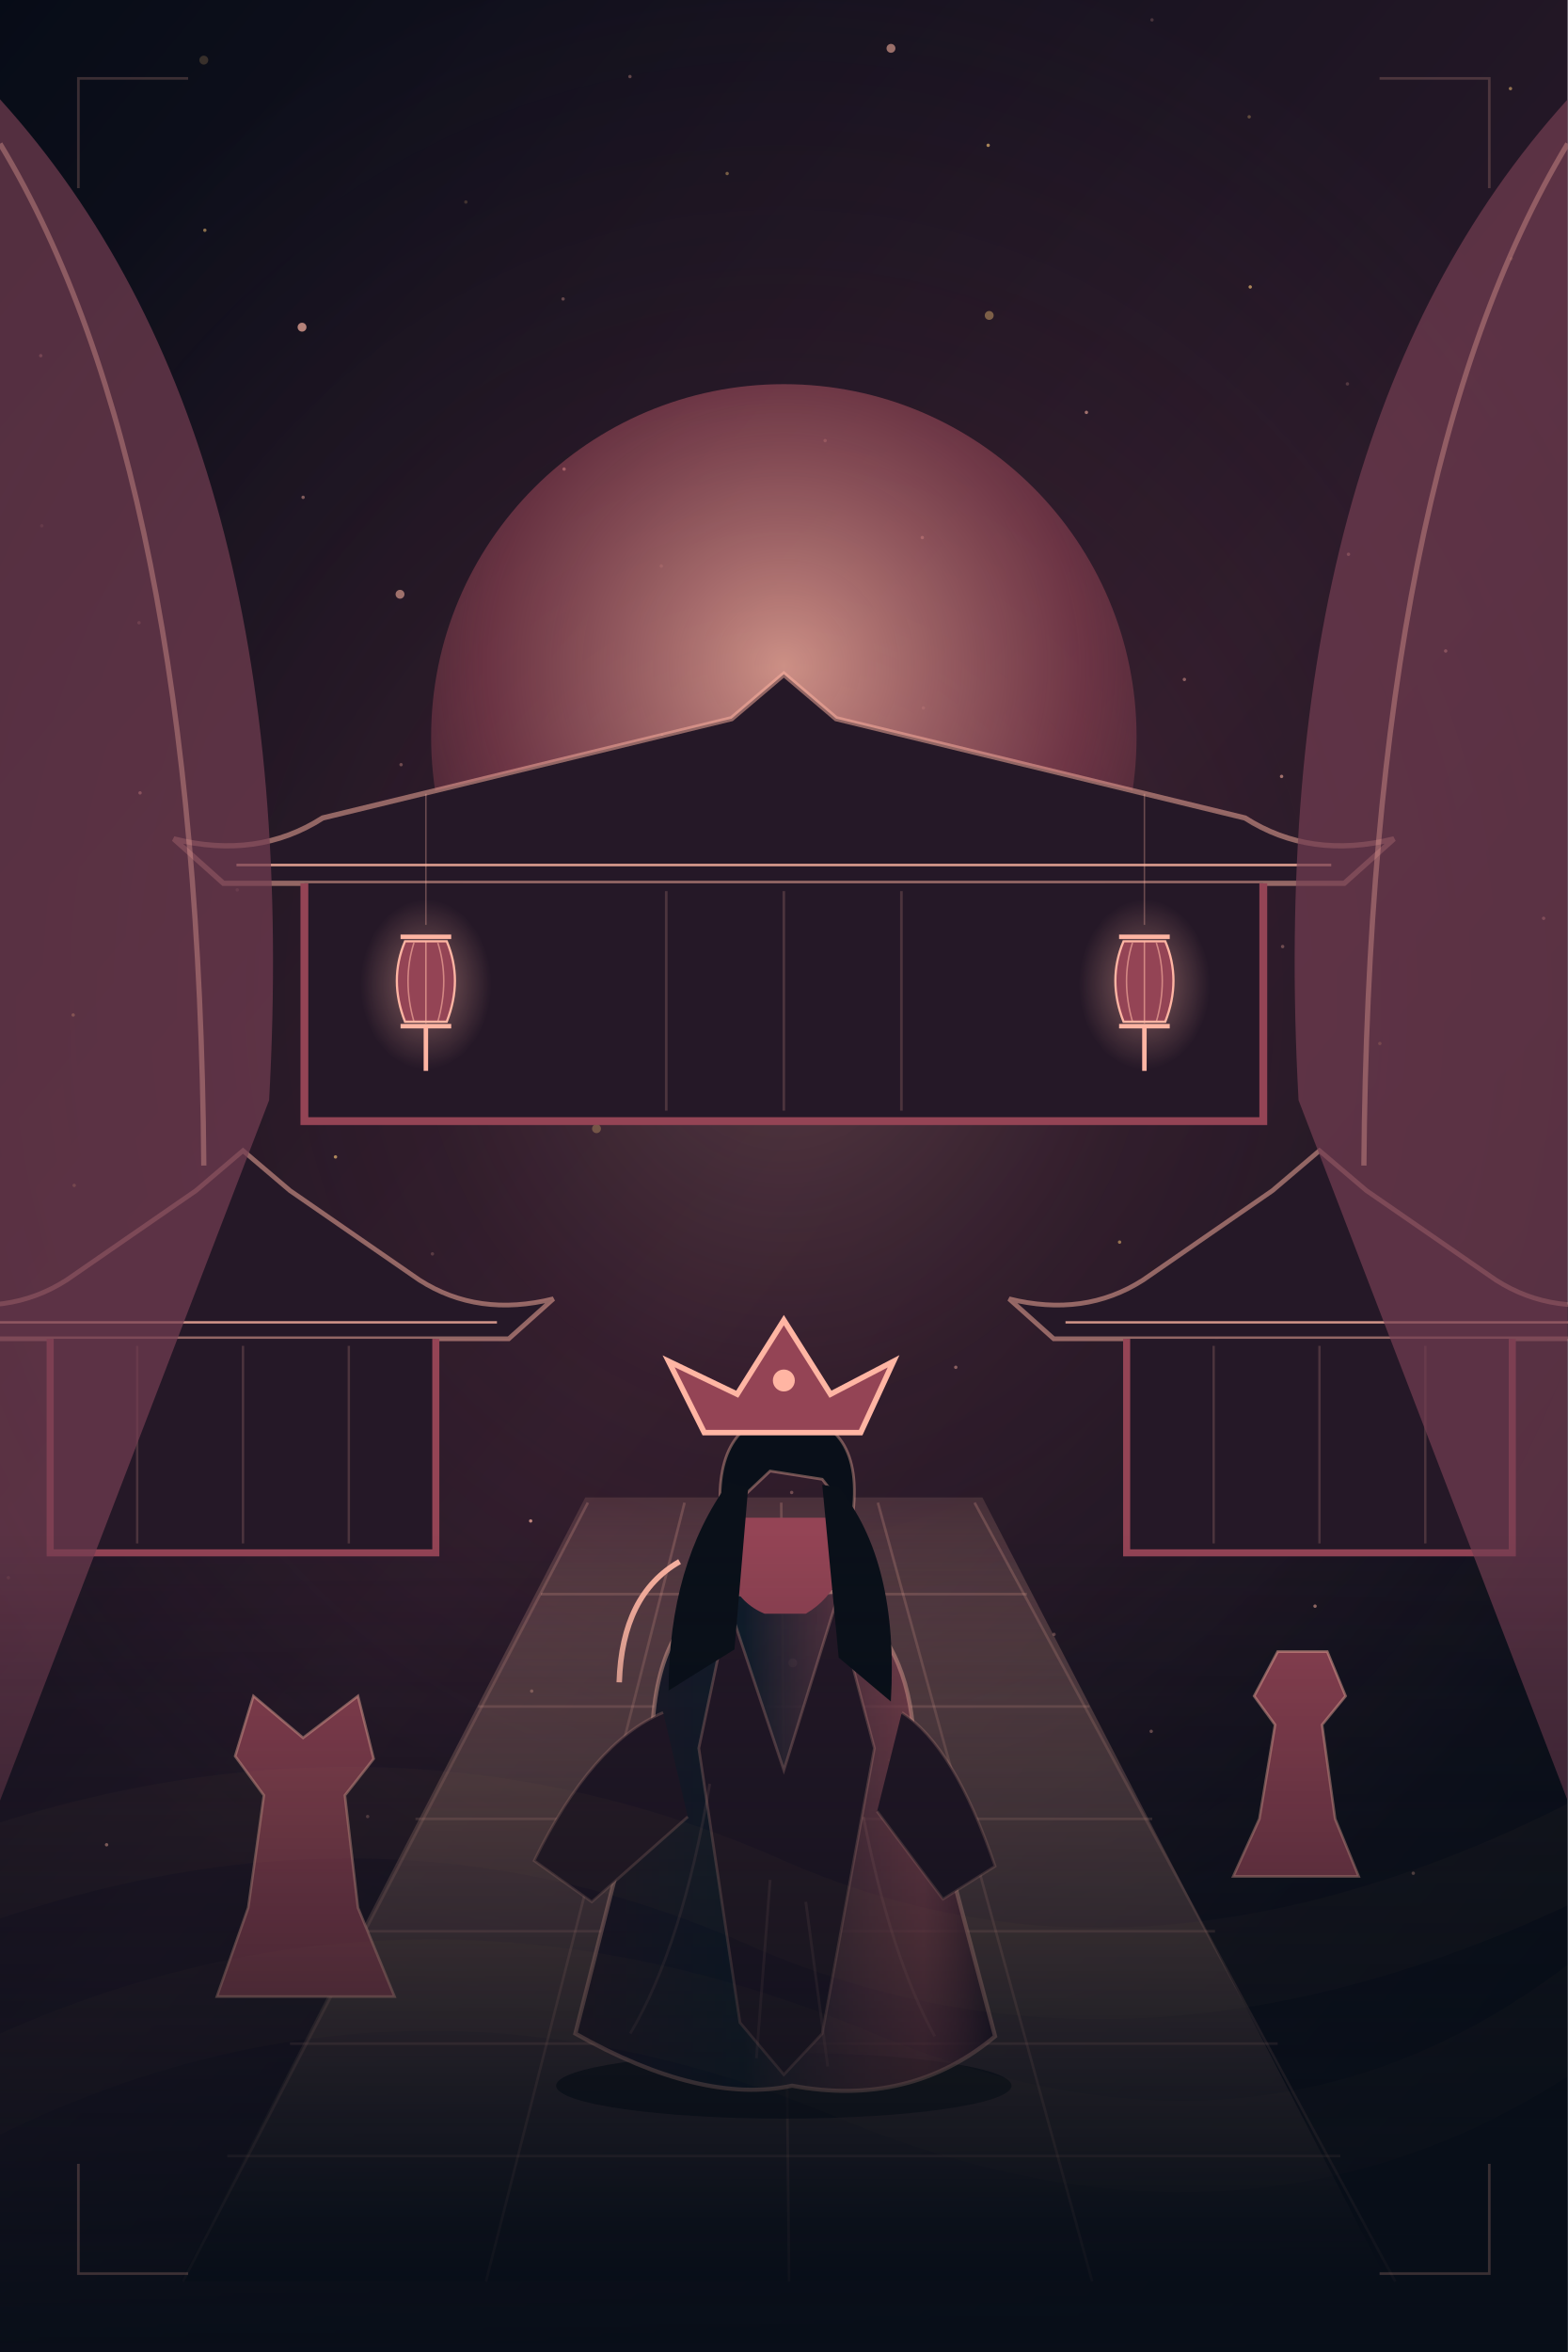
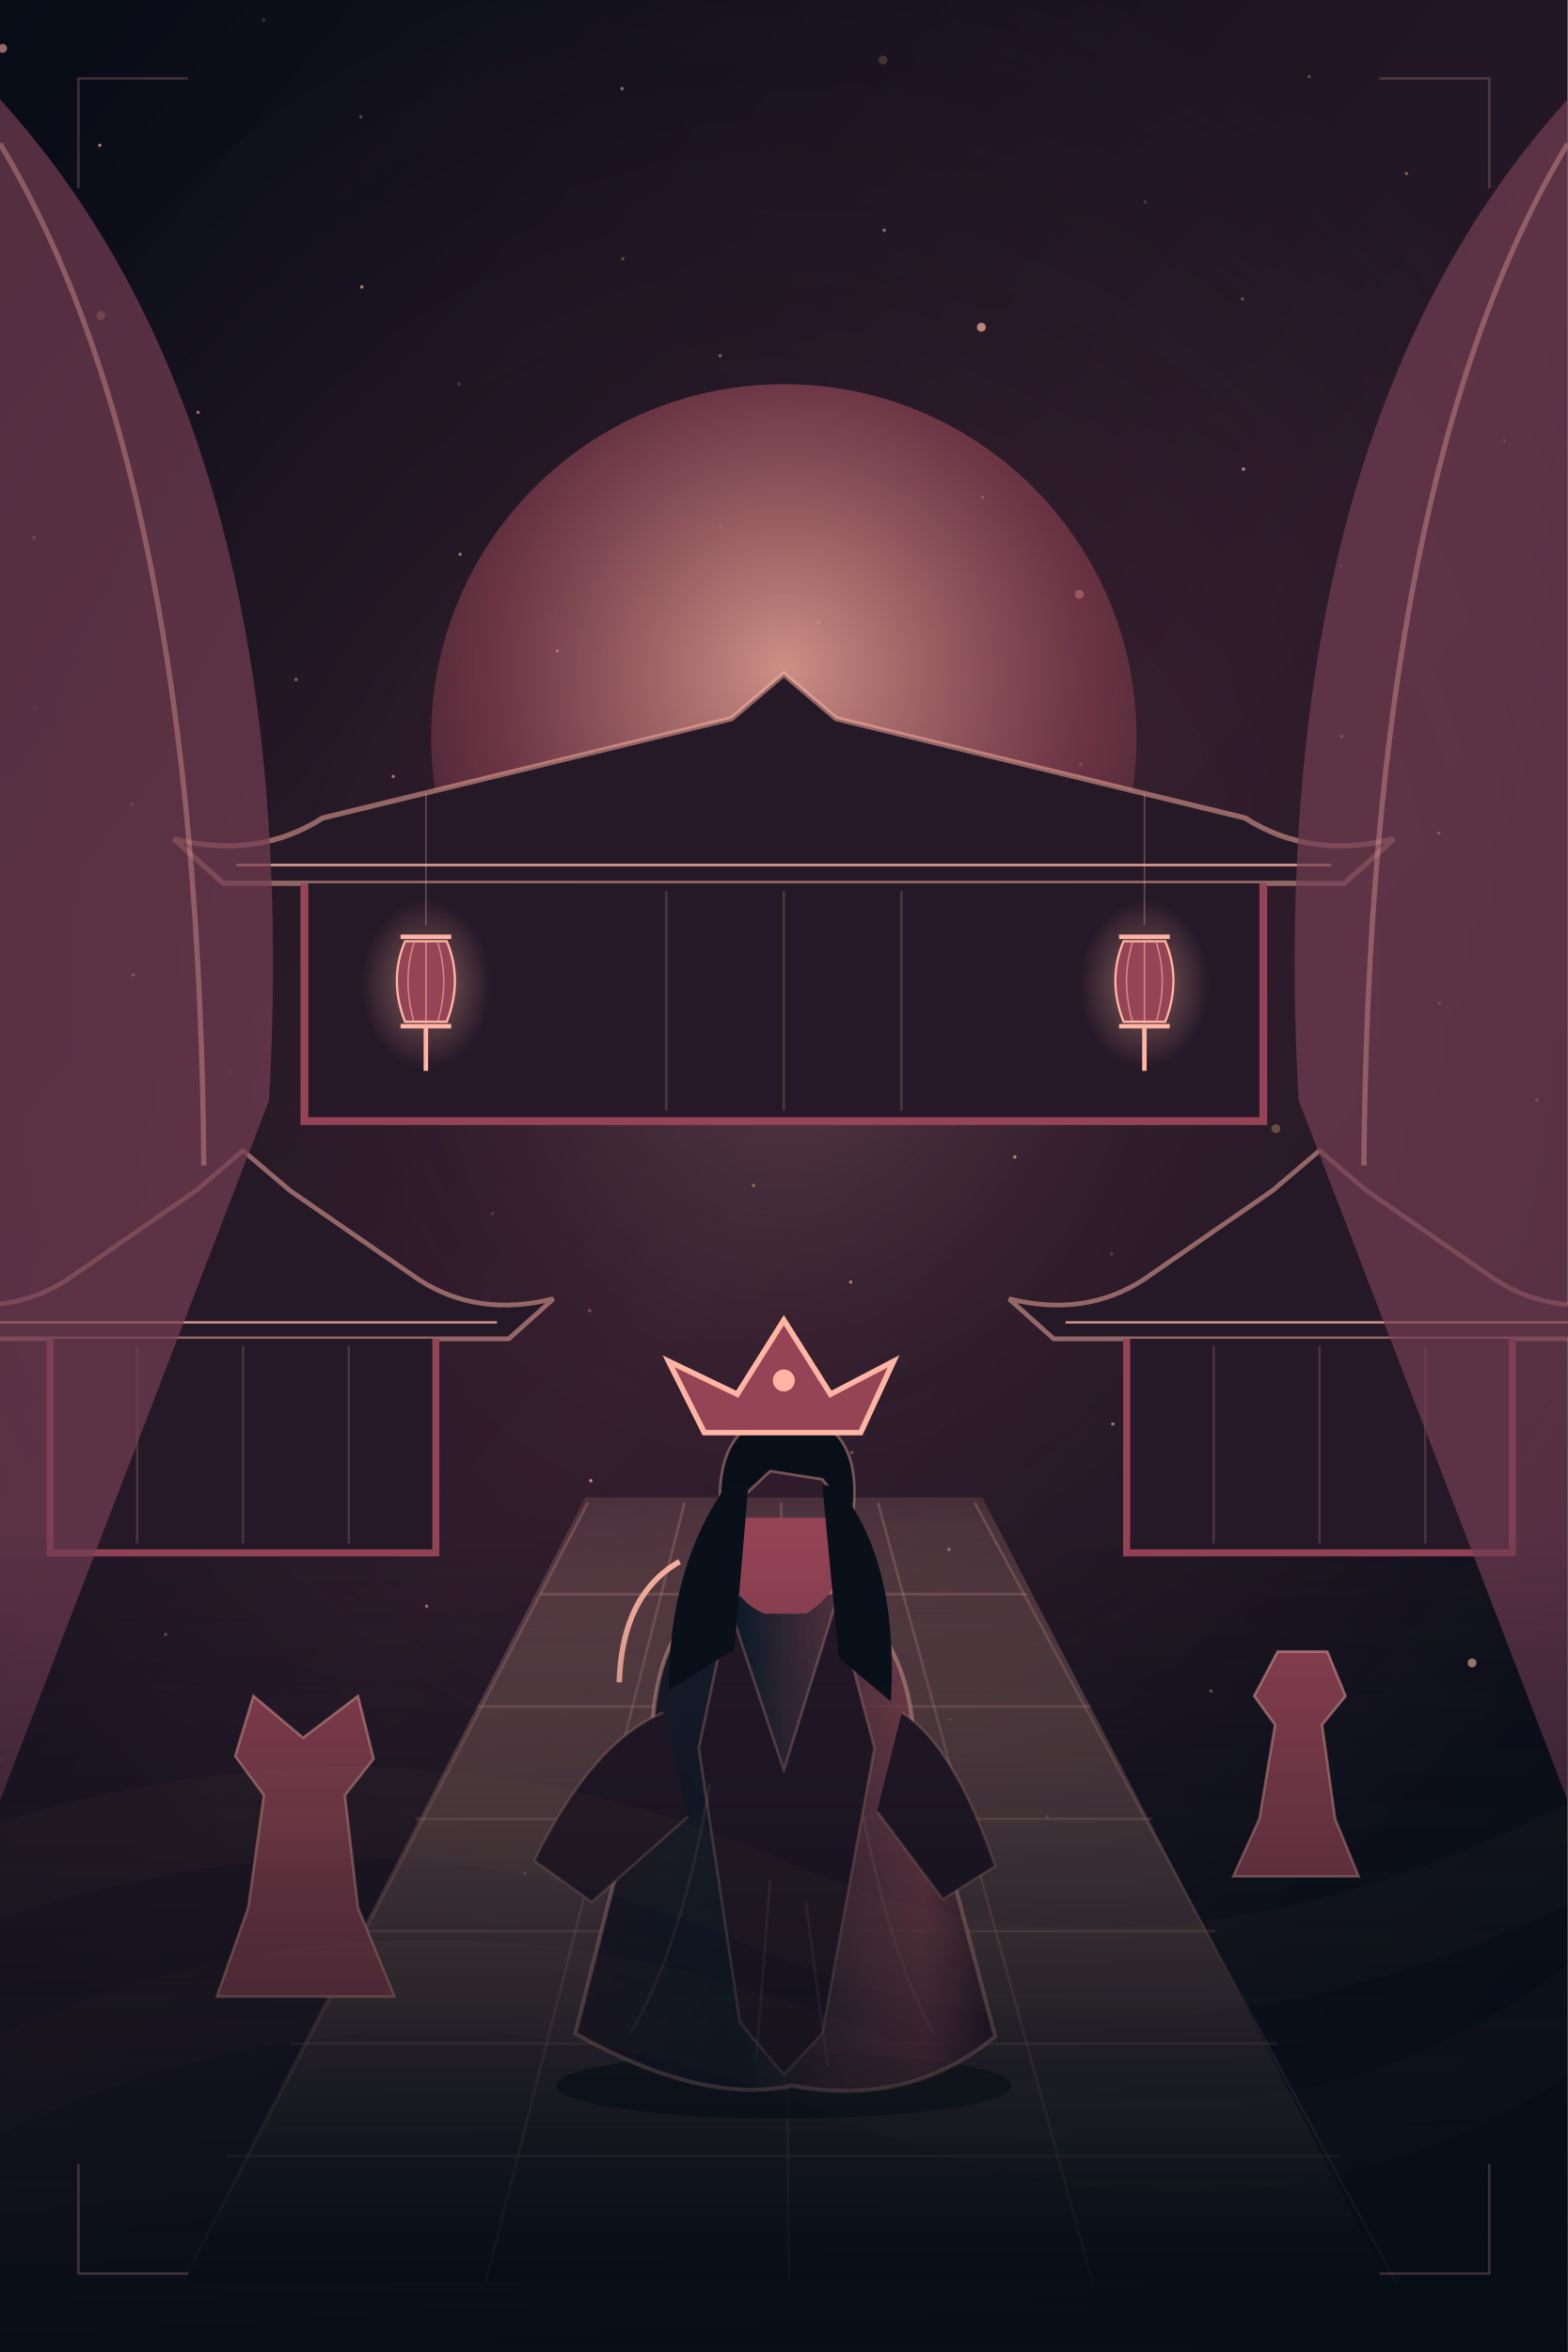
<svg xmlns="http://www.w3.org/2000/svg" viewBox="0 0 600 900" fill="none" preserveAspectRatio="xMidYMid slice" aria-hidden="true">
  <defs>
    <linearGradient id="world-reborn-queen-sky" x1="0" y1="0" x2=".8" y2="1">
      <stop stop-color="#070c17" />
      <stop offset=".55" stop-color="#251827" />
      <stop offset="1" stop-color="#080e18" />
    </linearGradient>
    <radialGradient id="world-reborn-queen-aura">
      <stop stop-color="#ffb5a3" stop-opacity=".45" />
      <stop offset=".38" stop-color="#944455" stop-opacity=".3" />
      <stop offset="1" stop-color="#944455" stop-opacity="0" />
    </radialGradient>
    <radialGradient id="world-reborn-queen-sun" cx=".5" cy=".4" r=".65">
      <stop stop-color="#ffb5a3" stop-opacity=".75" />
      <stop offset=".65" stop-color="#944455" stop-opacity=".6" />
      <stop offset="1" stop-color="#944455" stop-opacity=".1" />
    </radialGradient>
    <radialGradient id="world-reborn-queen-lantern">
      <stop stop-color="#ffb5a3" stop-opacity=".45" />
      <stop offset="1" stop-color="#ffb5a3" stop-opacity="0" />
    </radialGradient>
    <linearGradient id="world-reborn-queen-robe">
      <stop stop-color="#251827" />
      <stop offset=".4" stop-color="#101d2b" />
      <stop offset=".83" stop-color="#944455" stop-opacity=".65" />
      <stop offset="1" stop-color="#251827" />
    </linearGradient>
    <linearGradient id="world-reborn-queen-portal" x1="0" y1="0" x2="0" y2="1">
      <stop stop-color="#944455" stop-opacity=".4" />
      <stop offset="1" stop-color="#ffb5a3" stop-opacity=".14" />
    </linearGradient>
    <linearGradient id="world-reborn-queen-floor" x1="0" y1="0" x2="0" y2="1">
      <stop stop-color="#ffb5a3" stop-opacity=".13" />
      <stop offset="1" stop-color="#080e18" />
    </linearGradient>
    <linearGradient id="world-reborn-queen-book">
      <stop stop-color="#944455" stop-opacity=".45" />
      <stop offset=".5" stop-color="#251827" />
      <stop offset="1" stop-color="#944455" stop-opacity=".6" />
    </linearGradient>
    <linearGradient id="world-reborn-queen-fade" x1="0" y1="0" x2="0" y2="1">
      <stop offset=".65" stop-color="#080e18" stop-opacity="0" />
      <stop offset="1" stop-color="#080e18" stop-opacity=".96" />
    </linearGradient>
  </defs>
  <path fill="url(#world-reborn-queen-sky)" d="M0 0H600V900H0Z" />
  <ellipse cx="300" cy="382" rx="369" ry="403" fill="url(#world-reborn-queen-aura)" opacity=".5" />
  <g class="world-stars">
-     <circle cx="78.0" cy="23.0" r="1.7" fill="#eab971" opacity="0.2" />
-     <circle cx="215.5" cy="114.4" r="0.65" fill="#ffb5a3" opacity="0.32" />
-     <circle cx="353.0" cy="205.7" r="0.65" fill="#ffb5a3" opacity="0.44" />
-     <circle cx="490.5" cy="297.1" r="0.65" fill="#ffb5a3" opacity="0.56" />
-     <circle cx="28.0" cy="388.4" r="0.65" fill="#eab971" opacity="0.68" />
-     <circle cx="165.5" cy="479.8" r="0.65" fill="#ffb5a3" opacity="0.2" />
-     <circle cx="303.0" cy="571.1" r="0.65" fill="#ffb5a3" opacity="0.32" />
-     <circle cx="440.6" cy="662.5" r="0.65" fill="#ffb5a3" opacity="0.44" />
-     <circle cx="578.1" cy="33.9" r="0.65" fill="#eab971" opacity="0.56" />
-     <circle cx="115.6" cy="125.2" r="1.7" fill="#ffb5a3" opacity="0.68" />
-     <circle cx="253.1" cy="216.6" r="0.65" fill="#ffb5a3" opacity="0.2" />
-     <circle cx="390.6" cy="307.9" r="0.65" fill="#ffb5a3" opacity="0.32" />
-     <circle cx="528.1" cy="399.3" r="0.65" fill="#eab971" opacity="0.44" />
-     <circle cx="65.6" cy="490.6" r="0.65" fill="#ffb5a3" opacity="0.56" />
-     <circle cx="203.1" cy="582.0" r="0.65" fill="#ffb5a3" opacity="0.68" />
-     <circle cx="340.6" cy="673.4" r="0.65" fill="#ffb5a3" opacity="0.2" />
-     <circle cx="478.1" cy="44.7" r="0.65" fill="#eab971" opacity="0.32" />
-     <circle cx="15.6" cy="136.1" r="0.65" fill="#ffb5a3" opacity="0.44" />
-     <circle cx="153.1" cy="227.4" r="1.7" fill="#ffb5a3" opacity="0.56" />
-     <circle cx="290.7" cy="318.8" r="0.65" fill="#ffb5a3" opacity="0.68" />
-     <circle cx="428.2" cy="410.1" r="0.65" fill="#eab971" opacity="0.2" />
-     <circle cx="565.7" cy="501.5" r="0.65" fill="#ffb5a3" opacity="0.32" />
-     <circle cx="103.2" cy="592.9" r="0.65" fill="#ffb5a3" opacity="0.44" />
-     <circle cx="240.7" cy="684.2" r="0.65" fill="#ffb5a3" opacity="0.56" />
-     <circle cx="378.2" cy="55.6" r="0.65" fill="#eab971" opacity="0.68" />
-     <circle cx="515.7" cy="146.9" r="0.65" fill="#ffb5a3" opacity="0.2" />
-     <circle cx="53.2" cy="238.3" r="0.65" fill="#ffb5a3" opacity="0.32" />
-     <circle cx="190.7" cy="329.6" r="1.7" fill="#ffb5a3" opacity="0.44" />
-     <circle cx="328.2" cy="421.0" r="0.65" fill="#eab971" opacity="0.56" />
-     <circle cx="465.7" cy="512.4" r="0.65" fill="#ffb5a3" opacity="0.68" />
-     <circle cx="3.2" cy="603.7" r="0.65" fill="#ffb5a3" opacity="0.2" />
-     <circle cx="140.7" cy="695.1" r="0.65" fill="#ffb5a3" opacity="0.32" />
-     <circle cx="278.3" cy="66.4" r="0.65" fill="#eab971" opacity="0.44" />
-     <circle cx="415.8" cy="157.8" r="0.65" fill="#ffb5a3" opacity="0.56" />
-     <circle cx="553.3" cy="249.1" r="0.65" fill="#ffb5a3" opacity="0.68" />
-     <circle cx="90.8" cy="340.5" r="0.65" fill="#ffb5a3" opacity="0.2" />
-     <circle cx="228.3" cy="431.9" r="1.7" fill="#eab971" opacity="0.32" />
-     <circle cx="365.8" cy="523.2" r="0.65" fill="#ffb5a3" opacity="0.44" />
-     <circle cx="503.3" cy="614.6" r="0.65" fill="#ffb5a3" opacity="0.56" />
-     <circle cx="40.8" cy="705.9" r="0.65" fill="#ffb5a3" opacity="0.68" />
-     <circle cx="178.3" cy="77.3" r="0.65" fill="#eab971" opacity="0.2" />
-     <circle cx="315.8" cy="168.6" r="0.65" fill="#ffb5a3" opacity="0.32" />
-     <circle cx="453.3" cy="260.0" r="0.65" fill="#ffb5a3" opacity="0.44" />
-     <circle cx="590.8" cy="351.4" r="0.65" fill="#ffb5a3" opacity="0.56" />
-     <circle cx="128.4" cy="442.7" r="0.65" fill="#eab971" opacity="0.68" />
-     <circle cx="265.9" cy="534.1" r="1.7" fill="#ffb5a3" opacity="0.2" />
-     <circle cx="403.4" cy="625.4" r="0.65" fill="#ffb5a3" opacity="0.32" />
-     <circle cx="540.9" cy="716.8" r="0.65" fill="#ffb5a3" opacity="0.44" />
-     <circle cx="78.4" cy="88.1" r="0.65" fill="#eab971" opacity="0.56" />
-     <circle cx="215.9" cy="179.5" r="0.65" fill="#ffb5a3" opacity="0.68" />
-     <circle cx="353.4" cy="270.9" r="0.65" fill="#ffb5a3" opacity="0.2" />
-     <circle cx="490.9" cy="362.2" r="0.65" fill="#ffb5a3" opacity="0.32" />
-     <circle cx="28.4" cy="453.6" r="0.65" fill="#eab971" opacity="0.44" />
-     <circle cx="165.9" cy="544.9" r="0.65" fill="#ffb5a3" opacity="0.56" />
-     <circle cx="303.4" cy="636.3" r="1.7" fill="#ffb5a3" opacity="0.68" />
-     <circle cx="440.9" cy="7.6" r="0.65" fill="#ffb5a3" opacity="0.2" />
-     <circle cx="578.4" cy="99.0" r="0.65" fill="#eab971" opacity="0.32" />
-     <circle cx="116.0" cy="190.3" r="0.65" fill="#ffb5a3" opacity="0.44" />
-     <circle cx="253.5" cy="281.7" r="0.65" fill="#ffb5a3" opacity="0.56" />
-     <circle cx="391.0" cy="373.1" r="0.65" fill="#ffb5a3" opacity="0.68" />
-     <circle cx="528.5" cy="464.4" r="0.65" fill="#eab971" opacity="0.2" />
-     <circle cx="66.0" cy="555.8" r="0.65" fill="#ffb5a3" opacity="0.32" />
-     <circle cx="203.5" cy="647.1" r="0.65" fill="#ffb5a3" opacity="0.44" />
-     <circle cx="341.0" cy="18.5" r="1.7" fill="#ffb5a3" opacity="0.56" />
-     <circle cx="478.5" cy="109.8" r="0.65" fill="#eab971" opacity="0.68" />
-     <circle cx="16.0" cy="201.2" r="0.65" fill="#ffb5a3" opacity="0.2" />
-     <circle cx="153.5" cy="292.6" r="0.65" fill="#ffb5a3" opacity="0.32" />
-     <circle cx="291.0" cy="383.9" r="0.65" fill="#ffb5a3" opacity="0.44" />
-     <circle cx="428.5" cy="475.3" r="0.65" fill="#eab971" opacity="0.56" />
-     <circle cx="566.1" cy="566.6" r="0.65" fill="#ffb5a3" opacity="0.68" />
-     <circle cx="103.6" cy="658.0" r="0.65" fill="#ffb5a3" opacity="0.2" />
-     <circle cx="241.1" cy="29.3" r="0.65" fill="#ffb5a3" opacity="0.32" />
-     <circle cx="378.6" cy="120.7" r="1.7" fill="#eab971" opacity="0.44" />
-     <circle cx="516.1" cy="212.1" r="0.65" fill="#ffb5a3" opacity="0.56" />
-     <circle cx="53.6" cy="303.4" r="0.65" fill="#ffb5a3" opacity="0.68" />
+     <circle cx="338.0" cy="23.0" r="1.7" fill="#eab971" opacity="0.2" />
+     <circle cx="475.5" cy="114.4" r="0.65" fill="#ffb5a3" opacity="0.32" />
+     <circle cx="13.0" cy="205.7" r="0.65" fill="#ffb5a3" opacity="0.44" />
+     <circle cx="150.5" cy="297.1" r="0.65" fill="#ffb5a3" opacity="0.56" />
+     <circle cx="288.0" cy="388.4" r="0.65" fill="#eab971" opacity="0.68" />
+     <circle cx="425.5" cy="479.8" r="0.65" fill="#ffb5a3" opacity="0.2" />
+     <circle cx="563.0" cy="571.1" r="0.65" fill="#ffb5a3" opacity="0.32" />
+     <circle cx="100.6" cy="662.5" r="0.65" fill="#ffb5a3" opacity="0.44" />
+     <circle cx="238.1" cy="33.9" r="0.65" fill="#eab971" opacity="0.56" />
+     <circle cx="375.6" cy="125.2" r="1.7" fill="#ffb5a3" opacity="0.68" />
+     <circle cx="513.1" cy="216.6" r="0.65" fill="#ffb5a3" opacity="0.2" />
+     <circle cx="50.6" cy="307.9" r="0.65" fill="#ffb5a3" opacity="0.32" />
+     <circle cx="188.1" cy="399.3" r="0.65" fill="#eab971" opacity="0.44" />
+     <circle cx="325.6" cy="490.6" r="0.65" fill="#ffb5a3" opacity="0.56" />
+     <circle cx="463.1" cy="582.0" r="0.65" fill="#ffb5a3" opacity="0.68" />
+     <circle cx="0.6" cy="673.4" r="0.65" fill="#ffb5a3" opacity="0.2" />
+     <circle cx="138.1" cy="44.7" r="0.65" fill="#eab971" opacity="0.32" />
+     <circle cx="275.6" cy="136.1" r="0.65" fill="#ffb5a3" opacity="0.44" />
+     <circle cx="413.1" cy="227.4" r="1.7" fill="#ffb5a3" opacity="0.56" />
+     <circle cx="550.7" cy="318.8" r="0.65" fill="#ffb5a3" opacity="0.68" />
+     <circle cx="88.2" cy="410.1" r="0.65" fill="#eab971" opacity="0.2" />
+     <circle cx="225.7" cy="501.5" r="0.65" fill="#ffb5a3" opacity="0.32" />
+     <circle cx="363.2" cy="592.9" r="0.65" fill="#ffb5a3" opacity="0.44" />
+     <circle cx="500.7" cy="684.2" r="0.65" fill="#ffb5a3" opacity="0.56" />
+     <circle cx="38.2" cy="55.6" r="0.65" fill="#eab971" opacity="0.68" />
+     <circle cx="175.7" cy="146.9" r="0.65" fill="#ffb5a3" opacity="0.2" />
+     <circle cx="313.2" cy="238.3" r="0.65" fill="#ffb5a3" opacity="0.32" />
+     <circle cx="450.7" cy="329.6" r="1.7" fill="#ffb5a3" opacity="0.44" />
+     <circle cx="588.2" cy="421.0" r="0.65" fill="#eab971" opacity="0.56" />
+     <circle cx="125.7" cy="512.4" r="0.65" fill="#ffb5a3" opacity="0.68" />
+     <circle cx="263.2" cy="603.7" r="0.65" fill="#ffb5a3" opacity="0.2" />
+     <circle cx="400.7" cy="695.1" r="0.65" fill="#ffb5a3" opacity="0.32" />
+     <circle cx="538.3" cy="66.4" r="0.65" fill="#eab971" opacity="0.44" />
+     <circle cx="75.8" cy="157.8" r="0.65" fill="#ffb5a3" opacity="0.56" />
+     <circle cx="213.3" cy="249.1" r="0.65" fill="#ffb5a3" opacity="0.68" />
+     <circle cx="350.8" cy="340.5" r="0.65" fill="#ffb5a3" opacity="0.2" />
+     <circle cx="488.3" cy="431.9" r="1.7" fill="#eab971" opacity="0.32" />
+     <circle cx="25.8" cy="523.2" r="0.65" fill="#ffb5a3" opacity="0.44" />
+     <circle cx="163.3" cy="614.6" r="0.65" fill="#ffb5a3" opacity="0.56" />
+     <circle cx="300.8" cy="705.9" r="0.65" fill="#ffb5a3" opacity="0.68" />
+     <circle cx="438.3" cy="77.3" r="0.65" fill="#eab971" opacity="0.2" />
+     <circle cx="575.8" cy="168.6" r="0.65" fill="#ffb5a3" opacity="0.32" />
+     <circle cx="113.3" cy="260.0" r="0.65" fill="#ffb5a3" opacity="0.44" />
+     <circle cx="250.8" cy="351.4" r="0.65" fill="#ffb5a3" opacity="0.56" />
+     <circle cx="388.4" cy="442.7" r="0.65" fill="#eab971" opacity="0.68" />
+     <circle cx="525.9" cy="534.1" r="1.7" fill="#ffb5a3" opacity="0.2" />
+     <circle cx="63.4" cy="625.4" r="0.65" fill="#ffb5a3" opacity="0.32" />
+     <circle cx="200.9" cy="716.8" r="0.65" fill="#ffb5a3" opacity="0.44" />
+     <circle cx="338.4" cy="88.1" r="0.65" fill="#eab971" opacity="0.56" />
+     <circle cx="475.9" cy="179.5" r="0.65" fill="#ffb5a3" opacity="0.68" />
+     <circle cx="13.4" cy="270.9" r="0.65" fill="#ffb5a3" opacity="0.2" />
+     <circle cx="150.9" cy="362.2" r="0.65" fill="#ffb5a3" opacity="0.32" />
+     <circle cx="288.4" cy="453.6" r="0.65" fill="#eab971" opacity="0.44" />
+     <circle cx="425.9" cy="544.9" r="0.65" fill="#ffb5a3" opacity="0.56" />
+     <circle cx="563.4" cy="636.3" r="1.7" fill="#ffb5a3" opacity="0.68" />
+     <circle cx="100.9" cy="7.6" r="0.65" fill="#ffb5a3" opacity="0.2" />
+     <circle cx="238.4" cy="99.0" r="0.65" fill="#eab971" opacity="0.32" />
+     <circle cx="376.0" cy="190.3" r="0.65" fill="#ffb5a3" opacity="0.44" />
+     <circle cx="513.5" cy="281.7" r="0.65" fill="#ffb5a3" opacity="0.56" />
+     <circle cx="51.0" cy="373.1" r="0.65" fill="#ffb5a3" opacity="0.68" />
+     <circle cx="188.5" cy="464.4" r="0.65" fill="#eab971" opacity="0.2" />
+     <circle cx="326.0" cy="555.8" r="0.65" fill="#ffb5a3" opacity="0.32" />
+     <circle cx="463.5" cy="647.1" r="0.65" fill="#ffb5a3" opacity="0.44" />
+     <circle cx="1.0" cy="18.5" r="1.7" fill="#ffb5a3" opacity="0.56" />
+     <circle cx="138.5" cy="109.8" r="0.65" fill="#eab971" opacity="0.68" />
+     <circle cx="276.0" cy="201.2" r="0.65" fill="#ffb5a3" opacity="0.2" />
+     <circle cx="413.5" cy="292.6" r="0.65" fill="#ffb5a3" opacity="0.32" />
+     <circle cx="551.0" cy="383.9" r="0.65" fill="#ffb5a3" opacity="0.44" />
+     <circle cx="88.5" cy="475.3" r="0.65" fill="#eab971" opacity="0.56" />
+     <circle cx="226.1" cy="566.6" r="0.65" fill="#ffb5a3" opacity="0.68" />
+     <circle cx="363.6" cy="658.0" r="0.65" fill="#ffb5a3" opacity="0.2" />
+     <circle cx="501.1" cy="29.3" r="0.65" fill="#ffb5a3" opacity="0.32" />
+     <circle cx="38.6" cy="120.7" r="1.7" fill="#eab971" opacity="0.44" />
+     <circle cx="176.1" cy="212.1" r="0.65" fill="#ffb5a3" opacity="0.56" />
+     <circle cx="313.6" cy="303.4" r="0.65" fill="#ffb5a3" opacity="0.68" />
  </g>
  <circle cx="300" cy="282" r="135" fill="url(#world-reborn-queen-sun)" />
  <g transform="translate(300 321) scale(1)">
    <path d="M-233.5 0 Q-201.5 8 -176.5 -8 L-20 -46 L0 -63 L20 -46 L176.5 -8 Q201.5 8 233.5 0 L214.5 17 L-214.5 17Z" fill="#251827" stroke="#ffb5a3" stroke-opacity=".5" stroke-width="2" />
    <path d="M-209.5 10H209.5" stroke="#ffb5a3" stroke-opacity=".8" />
    <path d="M-183.5 17V108H183.5V17" fill="#251827" stroke="#944455" stroke-width="3" />
    <path d="M-45 20V104M0 20V104M45 20V104" stroke="#ffb5a3" stroke-opacity=".18" />
  </g>
  <g transform="translate(93 497) scale(0.9)">
    <path d="M-132 0 Q-100 8 -75 -8 L-20 -46 L0 -63 L20 -46 L75 -8 Q100 8 132 0 L113 17 L-113 17Z" fill="#251827" stroke="#ffb5a3" stroke-opacity=".5" stroke-width="2" />
    <path d="M-108 10H108" stroke="#ffb5a3" stroke-opacity=".8" />
    <path d="M-82 17V108H82V17" fill="#251827" stroke="#944455" stroke-width="3" />
    <path d="M-45 20V104M0 20V104M45 20V104" stroke="#ffb5a3" stroke-opacity=".18" />
  </g>
  <g transform="translate(505 497) scale(0.9)">
    <path d="M-132 0 Q-100 8 -75 -8 L-20 -46 L0 -63 L20 -46 L75 -8 Q100 8 132 0 L113 17 L-113 17Z" fill="#251827" stroke="#ffb5a3" stroke-opacity=".5" stroke-width="2" />
    <path d="M-108 10H108" stroke="#ffb5a3" stroke-opacity=".8" />
    <path d="M-82 17V108H82V17" fill="#251827" stroke="#944455" stroke-width="3" />
    <path d="M-45 20V104M0 20V104M45 20V104" stroke="#ffb5a3" stroke-opacity=".18" />
  </g>
  <path d="M0 38Q117 167 103 421L0 689Z M600 38Q483 167 497 421L600 689Z" fill="#743d51" opacity=".7" />
  <path d="M0 55Q76 181 78 446M600 55Q524 181 522 446" fill="none" stroke="#ffb5a3" stroke-opacity=".33" stroke-width="2" />
  <path d="M69 873L224 573H376L531 873Z" fill="url(#world-reborn-queen-floor)" />
  <path d="M207 610H393" stroke="#ffb5a3" stroke-opacity=".2" />
  <path d="M183 653H417" stroke="#ffb5a3" stroke-opacity=".2" />
  <path d="M159 696H441" stroke="#ffb5a3" stroke-opacity=".2" />
  <path d="M135 739H465" stroke="#ffb5a3" stroke-opacity=".2" />
  <path d="M111 782H489" stroke="#ffb5a3" stroke-opacity=".2" />
  <path d="M87 825H513" stroke="#ffb5a3" stroke-opacity=".2" />
  <path d="M225 575L70 873" stroke="#ffb5a3" stroke-opacity=".2" />
  <path d="M262 575L186 873" stroke="#ffb5a3" stroke-opacity=".2" />
  <path d="M299 575L302 873" stroke="#ffb5a3" stroke-opacity=".2" />
  <path d="M336 575L418 873" stroke="#ffb5a3" stroke-opacity=".2" />
  <path d="M373 575L534 873" stroke="#ffb5a3" stroke-opacity=".2" />
  <g fill="#944455" stroke="#ffb5a3" stroke-opacity=".55">
    <path d="M83 764L95 730L101 687L90 672L97 649L116 665L137 649L143 673L132 687L137 730L151 764Z" />
    <path d="M472 718L482 696L488 660L480 649L489 632H508L515 649L506 660L511 696L520 718Z" />
  </g>
  <g transform="translate(300 691) scale(1.05)" class="world-character">
    <ellipse cy="102" rx="83" ry="12" fill="#020910" opacity=".65" />
    <path d="M-21 -77Q-46 -69 -48 -27L-76 83Q-30 109 3 102Q46 110 77 84L47 -29Q44 -62 20 -78Z" fill="url(#world-reborn-queen-robe)" stroke="#ffb5a3" stroke-opacity=".48" stroke-width="1.5" />
    <path d="M-20 -73L0 -13L19 -74L33 -21L14 83L0 98L-16 79L-31 -21Z" fill="#251827" stroke="#ffb5a3" stroke-opacity=".28" />
    <path d="M-44 -34Q-70 -23 -91 20L-70 35L-35 4M43 -34Q62 -22 77 22L58 34L34 2" fill="#251827" stroke="#ffb5a3" stroke-opacity=".25" />
    <path d="M-23 -105Q-24 -77 -7 -70H8Q25 -80 23 -105Z" fill="#944455" />
    <path d="M-23 -105Q-26 -140 0 -143Q30 -141 25 -105L14 -119L-5 -122Z" fill="#090f19" stroke="#ffb5a3" stroke-opacity=".38" />
    <path d="M-16 -137Q-7 -158 8 -144L18 -130" fill="#090f19" />
    <path d="M-20 -118Q-42 -88 -42 -42L-18 -57L-13 -116M20 -116Q42 -89 39 -38L20 -54L14 -117" fill="#0a1019" />
    <path d="M-38 -89Q-59 -77 -60 -45" fill="none" stroke="#ffb5a3" stroke-width="2" />
    <path d="M-29 -136L-42 -162L-17 -150L0 -177L17 -150L40 -162L28 -136Z" fill="#944455" stroke="#ffb5a3" stroke-width="2" />
    <circle cy="-155" r="4" fill="#ffb5a3" />
    <path d="M-56 83Q-37 51 -27 -8M55 84Q39 55 29 4M-5 27L-10 92M8 35L16 95" fill="none" stroke="#ffb5a3" stroke-opacity=".13" />
  </g>
  <g transform="translate(163 375) scale(0.57)">
    <path d="M0 -125V-37" stroke="#ffb5a3" stroke-opacity=".32" />
    <ellipse cy="3" rx="44" ry="57" fill="url(#world-reborn-queen-lantern)" />
    <path d="M-14 -26Q-25 0 -14 28H14Q25 0 14 -26Z" fill="#944455" stroke="#ffb5a3" stroke-width="1.5" />
    <path d="M-8 -25Q-16 0 -8 28M8 -25Q16 0 8 28M0 -26V29" fill="none" stroke="#ffb5a3" stroke-opacity=".6" />
    <path d="M-17 -29H17M-17 31H17M0 31V61" stroke="#ffb5a3" stroke-width="3" />
  </g>
  <g transform="translate(438 375) scale(0.57)">
    <path d="M0 -125V-37" stroke="#ffb5a3" stroke-opacity=".32" />
    <ellipse cy="3" rx="44" ry="57" fill="url(#world-reborn-queen-lantern)" />
    <path d="M-14 -26Q-25 0 -14 28H14Q25 0 14 -26Z" fill="#944455" stroke="#ffb5a3" stroke-width="1.5" />
    <path d="M-8 -25Q-16 0 -8 28M8 -25Q16 0 8 28M0 -26V29" fill="none" stroke="#ffb5a3" stroke-opacity=".6" />
    <path d="M-17 -29H17M-17 31H17M0 31V61" stroke="#ffb5a3" stroke-width="3" />
  </g>
  <path d="M-70 744Q121 652 293 728T675 667M-25 810Q145 718 327 794T646 735" fill="none" stroke="#eab971" stroke-width="35" stroke-opacity=".04" />
  <path fill="url(#world-reborn-queen-fade)" d="M0 0H600V900H0Z" />
  <g stroke="#ffb5a3" stroke-opacity=".2">
    <path d="M30 72V30H72M528 30H570V72M30 828V870H72M528 870H570V828" stroke-width="1" />
  </g>
</svg>
